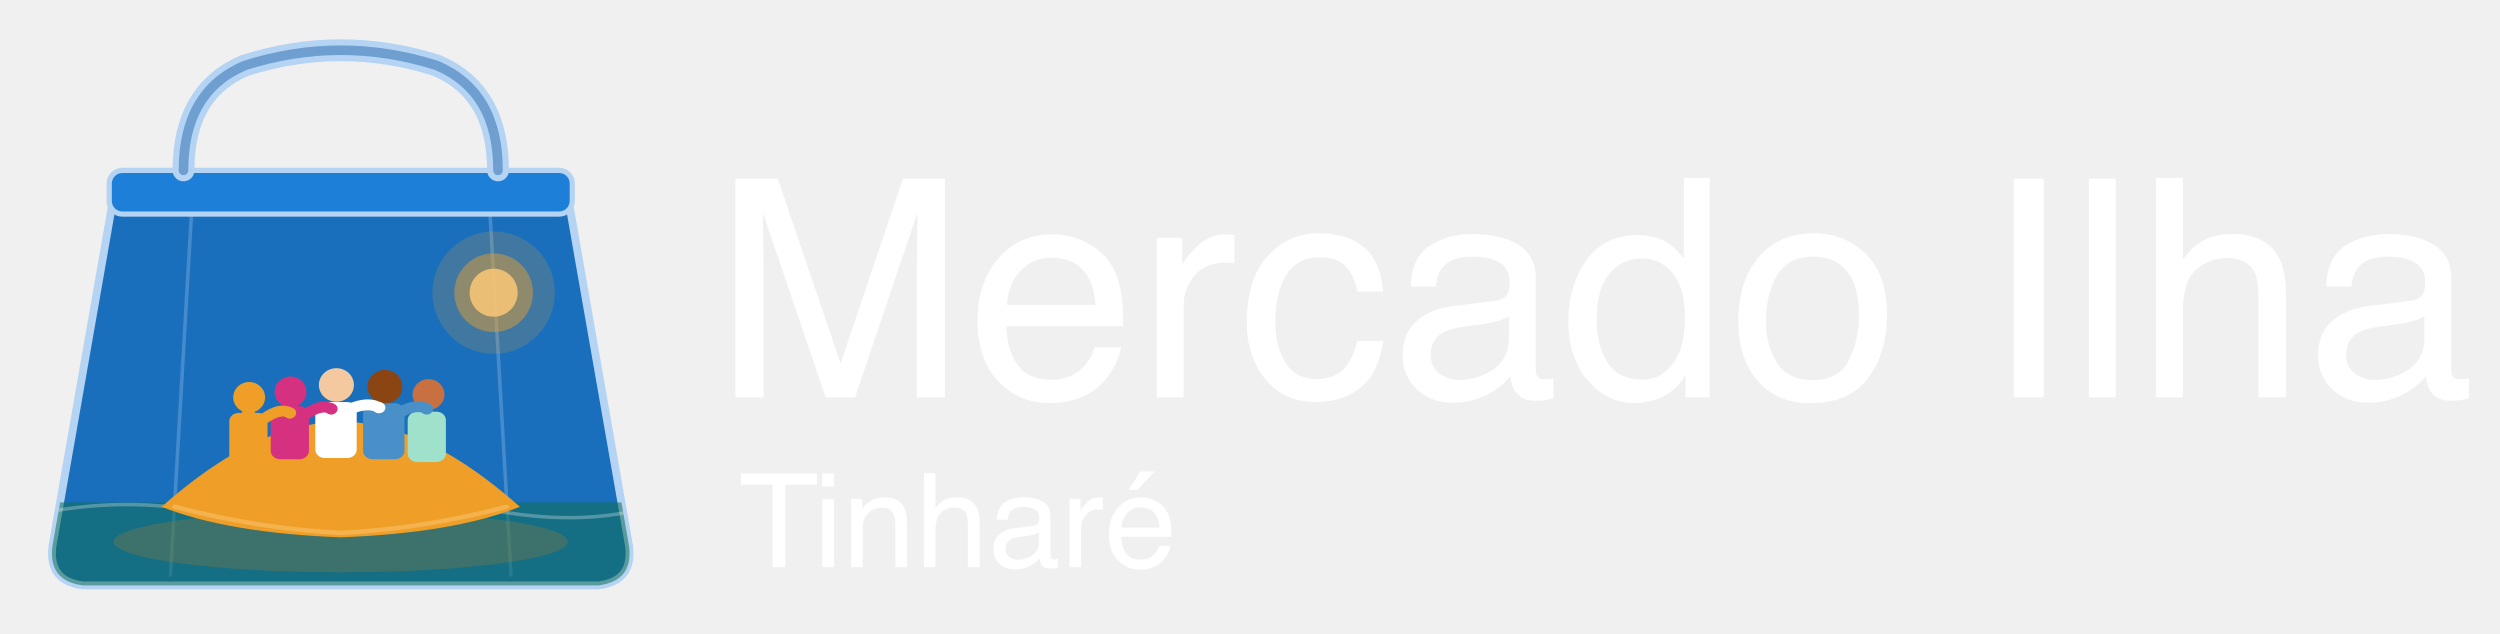
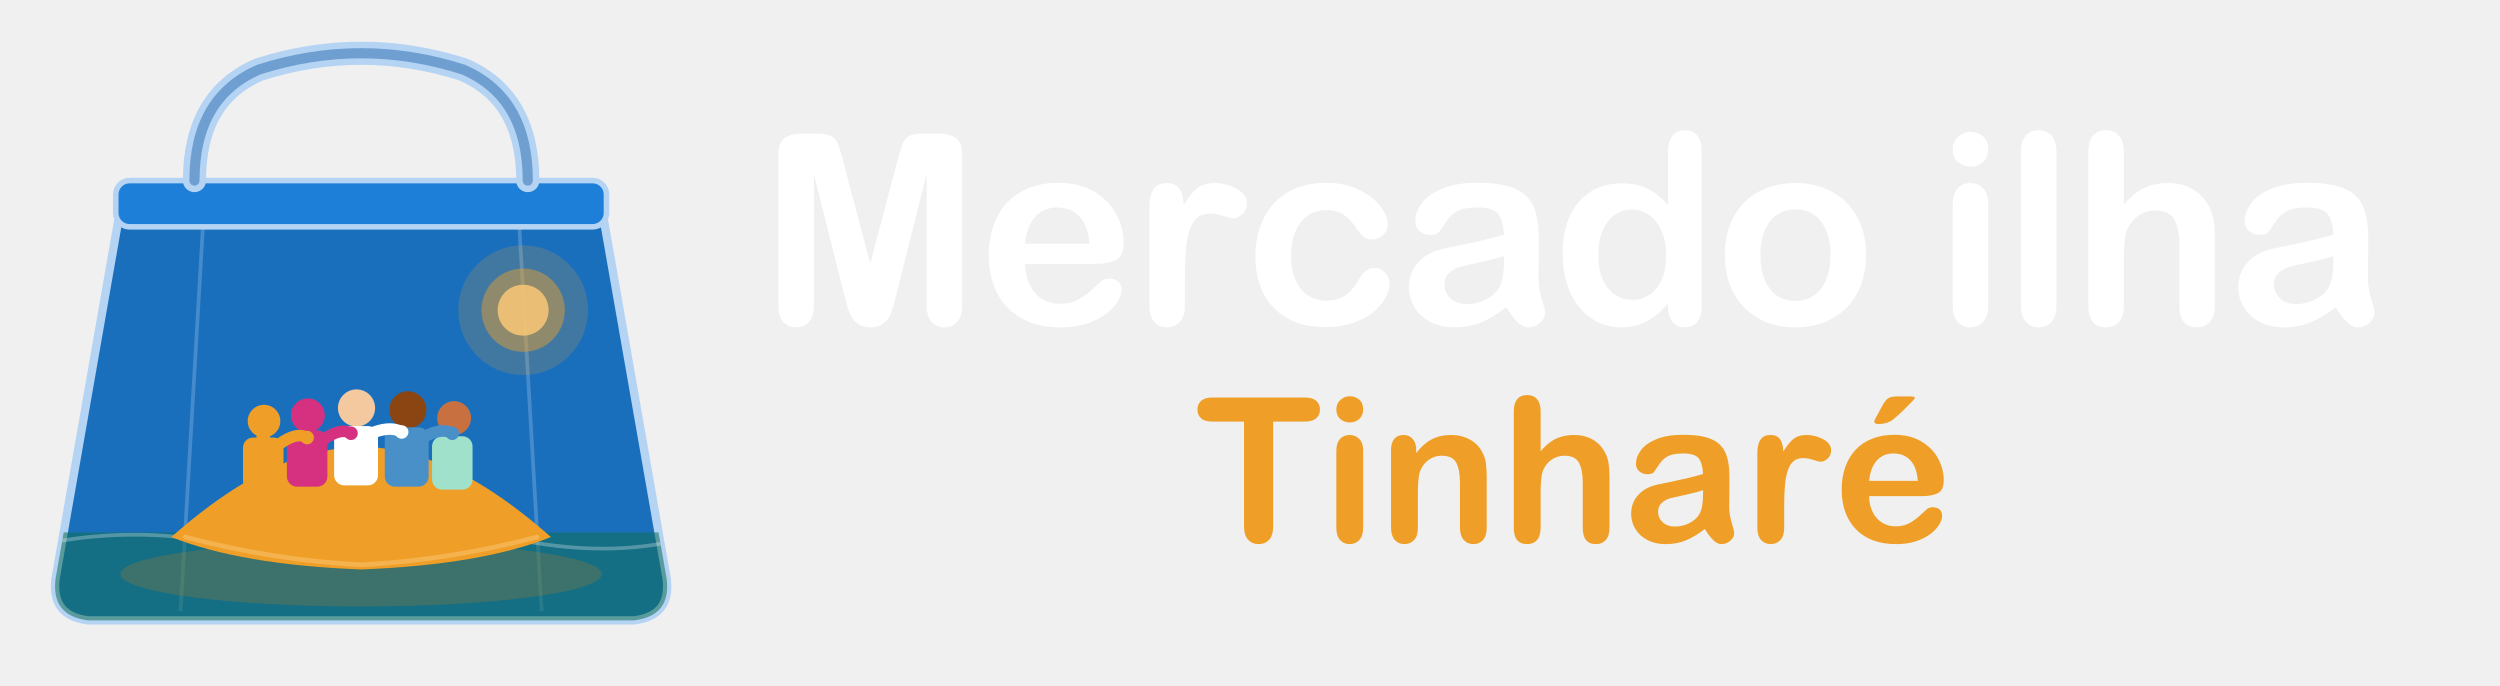
- <svg xmlns="http://www.w3.org/2000/svg" xmlns:ns1="http://vectornator.io" height="100%" stroke-miterlimit="10" style="fill-rule:nonzero;clip-rule:evenodd;stroke-linecap:round;stroke-linejoin:round;" version="1.1" viewBox="0 0 572.269 144.965" width="100%" xml:space="preserve">
-   <defs />
-   <g id="Sin-tÃ­tulo" ns1:layerName="Sin tÃ­tulo">
-     <g opacity="1" ns1:layerName="g">
-       <path d="M26 45L12 125C11.333 130.333 13.667 133.333 19 134L137 134C142.333 133.333 144.667 130.333 144 125L130 45L26 45Z" fill="#1a6fbd" fill-rule="nonzero" opacity="1" stroke="#b5d4f4" stroke-linecap="butt" stroke-linejoin="miter" stroke-width="1.8" ns1:layerName="path" />
-       <path d="M44 46L39 132" fill="#000000" fill-rule="nonzero" opacity="0.28" stroke="#b5d4f4" stroke-linecap="butt" stroke-linejoin="miter" stroke-width="0.8" ns1:layerName="path" />
-       <path d="M112 46L117 132" fill="#000000" fill-rule="nonzero" opacity="0.28" stroke="#b5d4f4" stroke-linecap="butt" stroke-linejoin="miter" stroke-width="0.8" ns1:layerName="path" />
-       <path d="M28 39L128 39C129.657 39 131 40.343 131 42L131 46C131 47.657 129.657 49 128 49L28 49C26.343 49 25 47.657 25 46L25 42C25 40.343 26.343 39 28 39Z" fill="#1e7fd8" fill-rule="nonzero" opacity="1" stroke="#b5d4f4" stroke-linecap="butt" stroke-linejoin="miter" stroke-width="1.2" ns1:layerName="rect" />
-       <path d="M42 39C42 27 46.667 19 56 15C70.667 10.333 85.333 10.333 100 15C109.333 19 114 27 114 39" fill="none" opacity="1" stroke="#b5d4f4" stroke-linecap="round" stroke-linejoin="miter" stroke-width="5" ns1:layerName="path" />
-       <path d="M42 39C42 27 46.667 19 56 15C70.667 10.333 85.333 10.333 100 15C109.333 19 114 27 114 39" fill="none" opacity="0.45" stroke="#185fa5" stroke-linecap="round" stroke-linejoin="miter" stroke-width="2.2" ns1:layerName="path" />
-       <path d="M99 67C99 59.268 105.268 53 113 53C120.732 53 127 59.268 127 67C127 74.732 120.732 81 113 81C105.268 81 99 74.732 99 67Z" fill="#ef9f27" fill-rule="nonzero" opacity="0.18" stroke="none" ns1:layerName="circle" />
-       <path d="M104 67C104 62.029 108.029 58 113 58C117.971 58 122 62.029 122 67C122 71.971 117.971 76 113 76C108.029 76 104 71.971 104 67Z" fill="#ef9f27" fill-rule="nonzero" opacity="0.45" stroke="none" ns1:layerName="circle" />
-       <path d="M107.5 67C107.5 63.962 109.962 61.5 113 61.5C116.038 61.5 118.5 63.962 118.5 67C118.5 70.038 116.038 72.5 113 72.5C109.962 72.5 107.5 70.038 107.5 67Z" fill="#fac775" fill-rule="nonzero" opacity="0.85" stroke="none" ns1:layerName="circle" />
-       <g opacity="1" ns1:layerName="path">
-         <clipPath id="ClipPath">
-           <path d="M26 45L12 125C11.333 130.333 13.667 133.333 19 134L137 134C142.333 133.333 144.667 130.333 144 125L130 45L26 45Z" />
-         </clipPath>
-         <g clip-path="url(#ClipPath)">
-           <path d="M11 115L146 115L146 115L146 135L146 135L11 135L11 135L11 115L11 115Z" fill="#0f6e56" fill-rule="nonzero" opacity="0.55" stroke="none" ns1:layerName="rect" />
-           <path d="M12 117C23.333 115 34.667 115 46 117C57.333 119 68.667 119 80 117C91.333 115 102.667 115 114 117C125.333 119 135.667 119 145 117" fill="none" opacity="0.28" stroke="#ffffff" stroke-linecap="round" stroke-linejoin="miter" stroke-width="0.8" ns1:layerName="path" />
-         </g>
-       </g>
-       <g opacity="1" ns1:layerName="path">
-         <clipPath id="ClipPath_2">
-           <path d="M26 45L12 125C11.333 130.333 13.667 133.333 19 134L137 134C142.333 133.333 144.667 130.333 144 125L130 45L26 45Z" />
-         </clipPath>
-         <g clip-path="url(#ClipPath_2)">
-           <path d="M26 124C26 120.134 49.281 117 78 117C106.719 117 130 120.134 130 124C130 127.866 106.719 131 78 131C49.281 131 26 127.866 26 124Z" fill="#c97f10" fill-rule="nonzero" opacity="0.22" stroke="none" ns1:layerName="ellipse" />
-           <path d="M37 116C48.333 106 58.667 100 68 98C74.667 96 81.333 96 88 98C97.333 100 107.667 106 119 116C109 120 95.333 122.333 78 123C60.667 122.333 47 120 37 116Z" fill="#ef9f27" fill-rule="nonzero" opacity="1" stroke="none" ns1:layerName="path" />
-           <path d="M40 116C52.667 119.333 65.333 121.333 78 122C90.667 121.333 103.333 119.333 116 116" fill="none" opacity="0.5" stroke="#fac775" stroke-linecap="round" stroke-linejoin="miter" stroke-width="1" ns1:layerName="path" />
-         </g>
-       </g>
-       <g opacity="1" ns1:layerName="path">
-         <clipPath id="ClipPath_3">
-           <path d="M26 45L12 125C11.333 130.333 13.667 133.333 19 134L137 134C142.333 133.333 144.667 130.333 144 125L130 45L26 45Z" />
-         </clipPath>
-         <g clip-path="url(#ClipPath_3)">
-           <path d="M53.388 90.962C53.388 89.017 55.02 87.439 57.034 87.439C59.047 87.439 60.68 89.017 60.68 90.962C60.68 92.908 59.047 94.485 57.034 94.485C55.02 94.485 53.388 92.908 53.388 90.962Z" fill="#ef9f27" fill-rule="nonzero" opacity="1" stroke="none" ns1:layerName="ellipse" />
-           <path d="M56.133 93.593L57.591 93.593C57.994 93.593 58.32 93.88 58.32 94.234L58.32 94.874C58.32 95.228 57.994 95.515 57.591 95.515L56.133 95.515C55.73 95.515 55.404 95.228 55.404 94.874L55.404 94.234C55.404 93.88 55.73 93.593 56.133 93.593Z" fill="#ef9f27" fill-rule="nonzero" opacity="1" stroke="none" ns1:layerName="rect" />
-           <path d="M54.674 94.515L59.049 94.515C60.257 94.515 61.237 95.375 61.237 96.436L61.237 104.123C61.237 105.184 60.257 106.044 59.049 106.044L54.674 106.044C53.466 106.044 52.487 105.184 52.487 104.123L52.487 96.436C52.487 95.375 53.466 94.515 54.674 94.515Z" fill="#ef9f27" fill-rule="nonzero" opacity="1" stroke="none" ns1:layerName="rect" />
-           <path d="M62.858 89.71C62.858 87.764 64.491 86.187 66.504 86.187C68.517 86.187 70.15 87.764 70.15 89.71C70.15 91.656 68.517 93.233 66.504 93.233C64.491 93.233 62.858 91.656 62.858 89.71Z" fill="#d63080" fill-rule="nonzero" opacity="1" stroke="none" ns1:layerName="ellipse" />
-           <path d="M65.611 91.031L67.07 91.031C67.472 91.031 67.799 91.318 67.799 91.671L67.799 92.312C67.799 92.666 67.472 92.953 67.07 92.953L65.611 92.953C65.209 92.953 64.882 92.666 64.882 92.312L64.882 91.671C64.882 91.318 65.209 91.031 65.611 91.031Z" fill="#d63080" fill-rule="nonzero" opacity="1" stroke="none" ns1:layerName="rect" />
-           <path d="M64.153 92.953L68.528 92.953C69.736 92.953 70.715 93.813 70.715 94.874L70.715 103.201C70.715 104.262 69.736 105.123 68.528 105.123L64.153 105.123C62.945 105.123 61.966 104.262 61.966 103.201L61.966 94.874C61.966 93.813 62.945 92.953 64.153 92.953Z" fill="#d63080" fill-rule="nonzero" opacity="1" stroke="none" ns1:layerName="rect" />
-           <path d="M72.995 88.123C72.995 86.001 74.791 84.28 77.005 84.28C79.22 84.28 81.016 86.001 81.016 88.123C81.016 90.246 79.22 91.966 77.005 91.966C74.791 91.966 72.995 90.246 72.995 88.123Z" fill="#f5c9a0" fill-rule="nonzero" opacity="1" stroke="none" ns1:layerName="ellipse" />
-           <path d="M75.819 89.109L77.278 89.109C77.68 89.109 78.007 89.396 78.007 89.75L78.007 90.39C78.007 90.744 77.68 91.031 77.278 91.031L75.819 91.031C75.417 91.031 75.09 90.744 75.09 90.39L75.09 89.75C75.09 89.396 75.417 89.109 75.819 89.109Z" fill="#f5c9a0" fill-rule="nonzero" opacity="1" stroke="none" ns1:layerName="rect" />
-           <path d="M74.361 92.031L79.465 92.031C80.673 92.031 81.652 92.891 81.652 93.953L81.652 102.92C81.652 103.981 80.673 104.842 79.465 104.842L74.361 104.842C73.153 104.842 72.174 103.981 72.174 102.92L72.174 93.953C72.174 92.891 73.153 92.031 74.361 92.031Z" fill="#ffffff" fill-rule="nonzero" opacity="1" stroke="none" ns1:layerName="rect" />
-           <path d="M84.091 88.519C84.091 86.396 85.886 84.675 88.101 84.675C90.316 84.675 92.111 86.396 92.111 88.519C92.111 90.641 90.316 92.362 88.101 92.362C85.886 92.362 84.091 90.641 84.091 88.519Z" fill="#8b4513" fill-rule="nonzero" opacity="1" stroke="none" ns1:layerName="ellipse" />
-           <path d="M86.756 90.39L88.215 90.39C88.617 90.39 88.944 90.677 88.944 91.031L88.944 91.671C88.944 92.025 88.617 92.312 88.215 92.312L86.756 92.312C86.354 92.312 86.027 92.025 86.027 91.671L86.027 91.031C86.027 90.677 86.354 90.39 86.756 90.39Z" fill="#8b4513" fill-rule="nonzero" opacity="1" stroke="none" ns1:layerName="rect" />
-           <path d="M85.298 92.312L90.402 92.312C91.61 92.312 92.59 93.172 92.59 94.234L92.59 103.201C92.59 104.262 91.61 105.123 90.402 105.123L85.298 105.123C84.09 105.123 83.111 104.262 83.111 103.201L83.111 94.234C83.111 93.172 84.09 92.312 85.298 92.312Z" fill="#4a90c8" fill-rule="nonzero" opacity="1" stroke="none" ns1:layerName="rect" />
-           <path d="M94.443 90.302C94.443 88.356 96.075 86.779 98.088 86.779C100.102 86.779 101.734 88.356 101.734 90.302C101.734 92.248 100.102 93.825 98.088 93.825C96.075 93.825 94.443 92.248 94.443 90.302Z" fill="#c97040" fill-rule="nonzero" opacity="1" stroke="none" ns1:layerName="ellipse" />
-           <path d="M96.964 92.312L98.423 92.312C98.825 92.312 99.152 92.599 99.152 92.953L99.152 93.593C99.152 93.947 98.825 94.234 98.423 94.234L96.964 94.234C96.562 94.234 96.235 93.947 96.235 93.593L96.235 92.953C96.235 92.599 96.562 92.312 96.964 92.312Z" fill="#c97040" fill-rule="nonzero" opacity="1" stroke="none" ns1:layerName="rect" />
-           <path d="M95.506 94.234L99.881 94.234C101.089 94.234 102.068 95.094 102.068 96.155L102.068 103.842C102.068 104.903 101.089 105.763 99.881 105.763L95.506 105.763C94.298 105.763 93.319 104.903 93.319 103.842L93.319 96.155C93.319 95.094 94.298 94.234 95.506 94.234Z" fill="#9fe1cb" fill-rule="nonzero" opacity="1" stroke="none" ns1:layerName="rect" />
-           <path d="M60.508 95.796C62.938 94.088 64.882 93.661 66.341 94.515" fill="none" opacity="1" stroke="#ef9f27" stroke-linecap="round" stroke-linejoin="miter" stroke-width="2.5" ns1:layerName="path" />
-           <path d="M64.882 94.515C64.882 93.807 65.535 93.234 66.341 93.234C67.146 93.234 67.799 93.807 67.799 94.515C67.799 95.222 67.146 95.796 66.341 95.796C65.535 95.796 64.882 95.222 64.882 94.515Z" fill="#ef9f27" fill-rule="nonzero" opacity="1" stroke="none" ns1:layerName="circle" />
-           <path d="M69.986 94.874C72.417 93.166 74.361 92.739 75.819 93.593" fill="none" opacity="1" stroke="#d63080" stroke-linecap="round" stroke-linejoin="miter" stroke-width="2.5" ns1:layerName="path" />
-           <path d="M74.361 93.593C74.361 92.885 75.014 92.312 75.819 92.312C76.625 92.312 77.278 92.885 77.278 93.593C77.278 94.301 76.625 94.874 75.819 94.874C75.014 94.874 74.361 94.301 74.361 93.593Z" fill="#d63080" fill-rule="nonzero" opacity="1" stroke="none" ns1:layerName="circle" />
-           <path d="M80.923 93.312C83.354 92.458 85.298 92.458 86.756 93.312" fill="none" opacity="1" stroke="#ffffff" stroke-linecap="round" stroke-linejoin="miter" stroke-width="2.5" ns1:layerName="path" />
-           <path d="M85.298 93.312C85.298 92.605 85.951 92.031 86.756 92.031C87.562 92.031 88.215 92.605 88.215 93.312C88.215 94.019 87.562 94.593 86.756 94.593C85.951 94.593 85.298 94.019 85.298 93.312Z" fill="#ffffff" fill-rule="nonzero" opacity="1" stroke="none" ns1:layerName="circle" />
-           <path d="M91.86 94.234C94.291 92.953 96.235 92.739 97.694 93.593" fill="none" opacity="1" stroke="#4a90c8" stroke-linecap="round" stroke-linejoin="miter" stroke-width="2.5" ns1:layerName="path" />
-           <path d="M96.235 93.593C96.235 92.885 96.888 92.312 97.694 92.312C98.499 92.312 99.152 92.885 99.152 93.593C99.152 94.301 98.499 94.874 97.694 94.874C96.888 94.874 96.235 94.301 96.235 93.593Z" fill="#4a90c8" fill-rule="nonzero" opacity="1" stroke="none" ns1:layerName="circle" />
-         </g>
+ <svg xmlns="http://www.w3.org/2000/svg" width="540" height="148" viewBox="0 0 540 148">
+   <g>
+     <path d="M26 45L12 125C11.333 130.333 13.667 133.333 19 134L137 134C142.333 133.333 144.667 130.333 144 125L130 45L26 45Z" fill="#1a6fbd" fill-rule="nonzero" stroke="#b5d4f4" stroke-width="1.8" />
+     <path d="M44 46L39 132" fill="none" opacity="0.28" stroke="#b5d4f4" stroke-width="0.8" />
+     <path d="M112 46L117 132" fill="none" opacity="0.28" stroke="#b5d4f4" stroke-width="0.8" />
+     <path d="M28 39L128 39C129.657 39 131 40.343 131 42L131 46C131 47.657 129.657 49 128 49L28 49C26.343 49 25 47.657 25 46L25 42C25 40.343 26.343 39 28 39Z" fill="#1e7fd8" stroke="#b5d4f4" stroke-width="1.2" />
+     <path d="M42 39C42 27 46.667 19 56 15C70.667 10.333 85.333 10.333 100 15C109.333 19 114 27 114 39" fill="none" stroke="#b5d4f4" stroke-linecap="round" stroke-width="5" />
+     <path d="M42 39C42 27 46.667 19 56 15C70.667 10.333 85.333 10.333 100 15C109.333 19 114 27 114 39" fill="none" opacity="0.45" stroke="#185fa5" stroke-linecap="round" stroke-width="2.2" />
+     <path d="M99 67C99 59.268 105.268 53 113 53C120.732 53 127 59.268 127 67C127 74.732 120.732 81 113 81C105.268 81 99 74.732 99 67Z" fill="#ef9f27" opacity="0.18" />
+     <path d="M104 67C104 62.029 108.029 58 113 58C117.971 58 122 62.029 122 67C122 71.971 117.971 76 113 76C108.029 76 104 71.971 104 67Z" fill="#ef9f27" opacity="0.45" />
+     <path d="M107.5 67C107.5 63.962 109.962 61.5 113 61.5C116.038 61.5 118.5 63.962 118.5 67C118.5 70.038 116.038 72.5 113 72.5C109.962 72.5 107.5 70.038 107.5 67Z" fill="#fac775" opacity="0.85" />
+     <g>
+       <clipPath id="pClip1">
+         <path d="M26 45L12 125C11.333 130.333 13.667 133.333 19 134L137 134C142.333 133.333 144.667 130.333 144 125L130 45L26 45Z" />
+       </clipPath>
+       <g clip-path="url(#pClip1)">
+         <path d="M11 115L146 115L146 135L11 135Z" fill="#0f6e56" opacity="0.55" />
+         <path d="M12 117C23.333 115 34.667 115 46 117C57.333 119 68.667 119 80 117C91.333 115 102.667 115 114 117C125.333 119 135.667 119 145 117" fill="none" opacity="0.28" stroke="#ffffff" stroke-linecap="round" stroke-width="0.8" />
      </g>
    </g>
-     <g opacity="1" ns1:layerName="g">
-       <g opacity="1" ns1:layerName="text">
-         <path d="M168.323 40.893L178.035 40.893L192.418 83.221L206.697 40.893L216.309 40.893L216.309 90.957L209.868 90.957L209.868 61.409C209.868 60.387 209.889 58.694 209.936 56.331C209.981 53.968 210.004 51.435 210.004 48.731L195.724 90.957L189.01 90.957L174.628 48.731L174.628 50.265C174.628 51.492 174.657 53.361 174.713 55.871C174.77 58.382 174.798 60.228 174.798 61.409L174.798 90.957L168.323 90.957L168.323 40.893Z" fill="#ffffff" fill-rule="nonzero" opacity="1" stroke="none" ns1:layerName="path" />
-         <path d="M241.017 53.639C243.606 53.639 246.117 54.247 248.549 55.462C250.98 56.678 252.831 58.251 254.104 60.182C255.331 62.023 256.148 64.17 256.557 66.624C256.921 68.305 257.104 70.986 257.104 74.667L230.35 74.667C230.463 78.37 231.339 81.341 232.974 83.579C234.609 85.817 237.143 86.936 240.574 86.936C243.778 86.936 246.333 85.879 248.243 83.766C249.333 82.54 250.106 81.119 250.56 79.506L256.592 79.506C256.432 80.847 255.904 82.341 255.007 83.988C254.109 85.635 253.104 86.981 251.99 88.026C250.127 89.844 247.822 91.071 245.072 91.707C243.596 92.071 241.926 92.252 240.063 92.252C235.518 92.252 231.668 90.6 228.509 87.294C225.351 83.988 223.772 79.359 223.772 73.406C223.772 67.544 225.363 62.784 228.543 59.126C231.724 55.468 235.882 53.639 241.017 53.639ZM250.799 69.793C250.548 67.135 249.97 65.01 249.061 63.42C247.379 60.466 244.572 58.99 240.642 58.99C237.825 58.99 235.462 60.006 233.554 62.04C231.644 64.073 230.634 66.658 230.519 69.793L250.799 69.793Z" fill="#ffffff" fill-rule="nonzero" opacity="1" stroke="none" ns1:layerName="path" />
-         <path d="M264.805 54.457L270.633 54.457L270.633 60.762C271.11 59.535 272.28 58.041 274.143 56.28C276.007 54.519 278.154 53.639 280.584 53.639C280.699 53.639 280.891 53.65 281.164 53.673C281.437 53.696 281.902 53.741 282.562 53.809L282.562 60.285C282.198 60.217 281.862 60.171 281.556 60.148C281.249 60.126 280.915 60.114 280.551 60.114C277.461 60.114 275.087 61.108 273.428 63.096C271.77 65.085 270.94 67.374 270.94 69.964L270.94 90.957L264.805 90.957L264.805 54.457Z" fill="#ffffff" fill-rule="nonzero" opacity="1" stroke="none" ns1:layerName="path" />
-         <path d="M301.954 53.4C306.065 53.4 309.412 54.4 311.99 56.4C314.569 58.399 316.119 61.841 316.643 66.726L310.678 66.726C310.314 64.477 309.485 62.608 308.191 61.12C306.894 59.632 304.815 58.887 301.954 58.887C298.045 58.887 295.251 60.796 293.57 64.613C292.479 67.09 291.934 70.145 291.934 73.781C291.934 77.439 292.705 80.517 294.251 83.017C295.797 85.516 298.228 86.765 301.545 86.765C304.089 86.765 306.105 85.987 307.594 84.431C309.081 82.874 310.11 80.745 310.678 78.041L316.643 78.041C315.961 82.88 314.256 86.419 311.531 88.657C308.804 90.895 305.316 92.014 301.068 92.014C296.297 92.014 292.489 90.27 289.649 86.782C286.811 83.295 285.39 78.938 285.39 73.712C285.39 67.305 286.947 62.318 290.06 58.751C293.172 55.184 297.136 53.4 301.954 53.4Z" fill="#ffffff" fill-rule="nonzero" opacity="1" stroke="none" ns1:layerName="path" />
-         <path d="M327.48 81.244C327.48 83.017 328.128 84.414 329.422 85.436C330.717 86.459 332.251 86.97 334.024 86.97C336.181 86.97 338.272 86.47 340.294 85.47C343.702 83.812 345.406 81.097 345.406 77.325L345.406 72.383C344.656 72.861 343.691 73.258 342.509 73.576C341.328 73.894 340.169 74.121 339.033 74.258L335.318 74.735C333.092 75.03 331.421 75.496 330.308 76.132C328.423 77.2 327.48 78.904 327.48 81.244ZM342.34 68.839C343.747 68.657 344.691 68.067 345.168 67.067C345.441 66.522 345.577 65.738 345.577 64.715C345.577 62.625 344.832 61.108 343.345 60.165C341.856 59.222 339.726 58.751 336.954 58.751C333.751 58.751 331.478 59.614 330.138 61.341C329.389 62.295 328.9 63.715 328.673 65.601L322.948 65.601C323.061 61.103 324.52 57.973 327.327 56.212C330.132 54.451 333.387 53.571 337.09 53.571C341.384 53.571 344.872 54.389 347.553 56.025C350.212 57.66 351.541 60.205 351.541 63.659L351.541 84.687C351.541 85.323 351.671 85.834 351.934 86.22C352.194 86.606 352.745 86.799 353.585 86.799C353.858 86.799 354.165 86.782 354.506 86.748C354.847 86.714 355.211 86.663 355.596 86.595L355.596 91.128C354.642 91.4 353.914 91.571 353.416 91.639C352.916 91.707 352.234 91.741 351.37 91.741C349.258 91.741 347.724 90.991 346.77 89.492C346.27 88.697 345.918 87.572 345.713 86.118C344.464 87.754 342.669 89.174 340.329 90.378C337.987 91.582 335.41 92.184 332.591 92.184C329.206 92.184 326.441 91.156 324.294 89.1C322.147 87.044 321.073 84.471 321.073 81.381C321.073 77.995 322.128 75.371 324.242 73.508C326.354 71.645 329.126 70.498 332.558 70.066L342.34 68.839Z" fill="#ffffff" fill-rule="nonzero" opacity="1" stroke="none" ns1:layerName="path" />
-         <path d="M365.479 73.133C365.479 77.041 366.308 80.313 367.967 82.948C369.626 85.584 372.284 86.902 375.942 86.902C378.782 86.902 381.117 85.68 382.947 83.238C384.775 80.796 385.691 77.291 385.691 72.724C385.691 68.112 384.747 64.698 382.86 62.483C380.976 60.268 378.646 59.16 375.874 59.16C372.785 59.16 370.28 60.341 368.359 62.704C366.44 65.067 365.479 68.544 365.479 73.133ZM374.716 53.809C377.511 53.809 379.851 54.4 381.737 55.582C382.827 56.263 384.065 57.456 385.451 59.16L385.451 40.722L391.347 40.722L391.347 90.957L385.827 90.957L385.827 85.879C384.394 88.129 382.703 89.753 380.748 90.753C378.794 91.753 376.555 92.252 374.034 92.252C369.968 92.252 366.445 90.543 363.468 87.123C360.492 83.704 359.005 79.154 359.005 73.474C359.005 68.157 360.362 63.551 363.078 59.654C365.792 55.758 369.672 53.809 374.716 53.809Z" fill="#ffffff" fill-rule="nonzero" opacity="1" stroke="none" ns1:layerName="path" />
-         <path d="M414.897 87.004C418.964 87.004 421.752 85.465 423.263 82.386C424.775 79.307 425.53 75.882 425.53 72.111C425.53 68.703 424.985 65.931 423.895 63.795C422.168 60.432 419.192 58.751 414.966 58.751C411.216 58.751 408.489 60.182 406.786 63.045C405.081 65.908 404.23 69.362 404.23 73.406C404.23 77.291 405.081 80.529 406.786 83.119C408.489 85.709 411.193 87.004 414.897 87.004ZM415.135 53.4C419.838 53.4 423.815 54.968 427.064 58.104C430.313 61.239 431.938 65.851 431.938 71.94C431.938 77.825 430.505 82.687 427.644 86.527C424.78 90.367 420.338 92.287 414.317 92.287C409.297 92.287 405.309 90.588 402.355 87.192C399.401 83.795 397.925 79.234 397.925 73.508C397.925 67.374 399.48 62.489 402.593 58.853C405.706 55.218 409.887 53.4 415.135 53.4Z" fill="#ffffff" fill-rule="nonzero" opacity="1" stroke="none" ns1:layerName="path" />
-         <path d="M460.974 40.893L467.824 40.893L467.824 90.957L460.974 90.957L460.974 40.893Z" fill="#ffffff" fill-rule="nonzero" opacity="1" stroke="none" ns1:layerName="path" />
-         <path d="M478.185 40.893L484.319 40.893L484.319 90.957L478.185 90.957L478.185 40.893Z" fill="#ffffff" fill-rule="nonzero" opacity="1" stroke="none" ns1:layerName="path" />
-         <path d="M493.521 40.722L499.656 40.722L499.656 59.399C501.11 57.558 502.417 56.263 503.575 55.513C505.551 54.218 508.017 53.571 510.97 53.571C516.265 53.571 519.854 55.422 521.741 59.126C522.763 61.148 523.274 63.954 523.274 67.544L523.274 90.957L516.969 90.957L516.969 67.953C516.969 65.272 516.629 63.306 515.946 62.057C514.832 60.057 512.743 59.058 509.676 59.058C507.131 59.058 504.825 59.933 502.757 61.682C500.69 63.431 499.656 66.737 499.656 71.6L499.656 90.957L493.521 90.957L493.521 40.722Z" fill="#ffffff" fill-rule="nonzero" opacity="1" stroke="none" ns1:layerName="path" />
-         <path d="M537.043 81.244C537.043 83.017 537.689 84.414 538.985 85.436C540.28 86.459 541.814 86.97 543.585 86.97C545.744 86.97 547.835 86.47 549.857 85.47C553.264 83.812 554.969 81.097 554.969 77.325L554.969 72.383C554.22 72.861 553.254 73.258 552.072 73.576C550.891 73.894 549.731 74.121 548.596 74.258L544.882 74.735C542.655 75.03 540.985 75.496 539.871 76.132C537.985 77.2 537.043 78.904 537.043 81.244ZM551.901 68.839C553.311 68.657 554.253 68.067 554.73 67.067C555.002 66.522 555.139 65.738 555.139 64.715C555.139 62.625 554.396 61.108 552.907 60.165C551.419 59.222 549.289 58.751 546.517 58.751C543.313 58.751 541.041 59.614 539.7 61.341C538.951 62.295 538.462 63.715 538.234 65.601L532.509 65.601C532.624 61.103 534.083 57.973 536.888 56.212C539.695 54.451 542.949 53.571 546.653 53.571C550.947 53.571 554.436 54.389 557.116 56.025C559.773 57.66 561.103 60.205 561.103 63.659L561.103 84.687C561.103 85.323 561.234 85.834 561.495 86.22C561.756 86.606 562.308 86.799 563.149 86.799C563.421 86.799 563.727 86.782 564.068 86.748C564.408 86.714 564.772 86.663 565.159 86.595L565.159 91.128C564.204 91.4 563.478 91.571 562.977 91.639C562.477 91.707 561.796 91.741 560.933 91.741C558.82 91.741 557.286 90.991 556.332 89.492C555.832 88.697 555.479 87.572 555.275 86.118C554.025 87.754 552.23 89.174 549.89 90.378C547.551 91.582 544.971 92.184 542.155 92.184C538.769 92.184 536.002 91.156 533.855 89.1C531.708 87.044 530.635 84.471 530.635 81.381C530.635 77.995 531.692 75.371 533.804 73.508C535.918 71.645 538.69 70.498 542.12 70.066L551.901 68.839Z" fill="#ffffff" fill-rule="nonzero" opacity="1" stroke="none" ns1:layerName="path" />
+     <g>
+       <clipPath id="pClip2">
+         <path d="M26 45L12 125C11.333 130.333 13.667 133.333 19 134L137 134C142.333 133.333 144.667 130.333 144 125L130 45L26 45Z" />
+       </clipPath>
+       <g clip-path="url(#pClip2)">
+         <path d="M26 124C26 120.134 49.281 117 78 117C106.719 117 130 120.134 130 124C130 127.866 106.719 131 78 131C49.281 131 26 127.866 26 124Z" fill="#c97f10" opacity="0.22" />
+         <path d="M37 116C48.333 106 58.667 100 68 98C74.667 96 81.333 96 88 98C97.333 100 107.667 106 119 116C109 120 95.333 122.333 78 123C60.667 122.333 47 120 37 116Z" fill="#ef9f27" />
+         <path d="M40 116C52.667 119.333 65.333 121.333 78 122C90.667 121.333 103.333 119.333 116 116" fill="none" opacity="0.5" stroke="#fac775" stroke-linecap="round" stroke-width="1" />
      </g>
-       <g opacity="1" ns1:layerName="text">
-         <path d="M187.005 108.385L187.005 110.941L179.775 110.941L179.775 129.842L176.825 129.842L176.825 110.941L169.594 110.941L169.594 108.385L187.005 108.385Z" fill="#ffffff" fill-rule="nonzero" opacity="1" stroke="none" ns1:layerName="path" />
-         <path d="M188.217 114.272L190.891 114.272L190.891 129.842L188.217 129.842L188.217 114.272ZM188.217 108.385L190.891 108.385L190.891 111.365L188.217 111.365L188.217 108.385Z" fill="#ffffff" fill-rule="nonzero" opacity="1" stroke="none" ns1:layerName="path" />
-         <path d="M194.862 114.198L197.36 114.198L197.36 116.419C198.101 115.503 198.884 114.846 199.712 114.447C200.539 114.048 201.46 113.848 202.474 113.848C204.692 113.848 206.193 114.622 206.972 116.17C207.399 117.017 207.614 118.23 207.614 119.807L207.614 129.842L204.942 129.842L204.942 119.983C204.942 119.028 204.8 118.259 204.518 117.675C204.051 116.701 203.203 116.214 201.977 116.214C201.354 116.214 200.842 116.277 200.443 116.404C199.722 116.618 199.089 117.047 198.543 117.689C198.106 118.205 197.821 118.738 197.689 119.289C197.558 119.839 197.491 120.625 197.491 121.647L197.491 129.842L194.862 129.842L194.862 114.198Z" fill="#ffffff" fill-rule="nonzero" opacity="1" stroke="none" ns1:layerName="path" />
-         <path d="M211.499 108.312L214.128 108.312L214.128 116.316C214.751 115.528 215.311 114.973 215.808 114.651C216.656 114.096 217.711 113.819 218.977 113.819C221.246 113.819 222.785 114.612 223.594 116.2C224.031 117.066 224.25 118.269 224.25 119.807L224.25 129.842L221.548 129.842L221.548 119.983C221.548 118.834 221.402 117.991 221.11 117.456C220.633 116.599 219.737 116.17 218.422 116.17C217.332 116.17 216.343 116.545 215.458 117.295C214.572 118.045 214.128 119.462 214.128 121.546L214.128 129.842L211.499 129.842L211.499 108.312Z" fill="#ffffff" fill-rule="nonzero" opacity="1" stroke="none" ns1:layerName="path" />
-         <path d="M230.152 125.679C230.152 126.438 230.429 127.036 230.984 127.475C231.539 127.914 232.196 128.133 232.955 128.133C233.881 128.133 234.777 127.919 235.642 127.49C237.103 126.779 237.834 125.616 237.834 123.999L237.834 121.881C237.512 122.086 237.098 122.257 236.593 122.393C236.086 122.529 235.589 122.626 235.102 122.684L233.51 122.888C232.556 123.016 231.84 123.216 231.363 123.488C230.556 123.945 230.152 124.677 230.152 125.679ZM236.52 120.362C237.123 120.284 237.527 120.031 237.731 119.603C237.849 119.369 237.907 119.033 237.907 118.595C237.907 117.699 237.588 117.049 236.95 116.645C236.312 116.241 235.4 116.039 234.212 116.039C232.839 116.039 231.865 116.409 231.29 117.149C230.969 117.558 230.76 118.166 230.662 118.975L228.209 118.975C228.257 117.047 228.884 115.705 230.085 114.951C231.288 114.196 232.683 113.819 234.27 113.819C236.111 113.819 237.605 114.169 238.755 114.87C239.893 115.572 240.463 116.662 240.463 118.142L240.463 127.154C240.463 127.427 240.52 127.646 240.631 127.811C240.743 127.977 240.979 128.06 241.339 128.06C241.457 128.06 241.588 128.052 241.735 128.038C241.879 128.024 242.036 128.002 242.202 127.972L242.202 129.915C241.793 130.031 241.48 130.104 241.266 130.134C241.052 130.162 240.761 130.177 240.39 130.177C239.485 130.177 238.828 129.857 238.418 129.213C238.205 128.873 238.054 128.391 237.966 127.768C237.431 128.469 236.661 129.077 235.657 129.594C234.655 130.109 233.55 130.367 232.342 130.367C230.891 130.367 229.706 129.926 228.786 129.046C227.865 128.165 227.405 127.061 227.405 125.737C227.405 124.286 227.858 123.161 228.764 122.363C229.67 121.566 230.858 121.073 232.327 120.888L236.52 120.362Z" fill="#ffffff" fill-rule="nonzero" opacity="1" stroke="none" ns1:layerName="path" />
-         <path d="M244.846 114.198L247.343 114.198L247.343 116.901C247.548 116.375 248.048 115.735 248.847 114.98C249.645 114.225 250.566 113.848 251.608 113.848C251.656 113.848 251.739 113.853 251.855 113.863C251.973 113.872 252.173 113.892 252.455 113.921L252.455 116.696C252.299 116.667 252.156 116.647 252.023 116.638C251.892 116.628 251.749 116.623 251.593 116.623C250.268 116.623 249.251 117.049 248.54 117.901C247.829 118.753 247.475 119.734 247.475 120.844L247.475 129.842L244.846 129.842L244.846 114.198Z" fill="#ffffff" fill-rule="nonzero" opacity="1" stroke="none" ns1:layerName="path" />
-         <path d="M261.248 113.848C262.358 113.848 263.433 114.108 264.475 114.629C265.517 115.15 266.312 115.825 266.857 116.652C267.382 117.441 267.733 118.361 267.909 119.413C268.063 120.133 268.141 121.282 268.141 122.86L256.676 122.86C256.725 124.447 257.1 125.72 257.8 126.679C258.501 127.638 259.588 128.118 261.057 128.118C262.431 128.118 263.526 127.665 264.344 126.761C264.811 126.234 265.142 125.625 265.338 124.934L267.922 124.934C267.854 125.509 267.628 126.149 267.244 126.855C266.858 127.56 266.428 128.138 265.951 128.585C265.152 129.365 264.165 129.89 262.986 130.162C262.353 130.319 261.637 130.397 260.839 130.397C258.892 130.397 257.241 129.689 255.887 128.271C254.534 126.855 253.856 124.871 253.856 122.32C253.856 119.807 254.539 117.767 255.902 116.2C257.265 114.632 259.046 113.848 261.248 113.848ZM265.439 120.771C265.333 119.632 265.084 118.722 264.695 118.04C263.973 116.774 262.772 116.141 261.087 116.141C259.879 116.141 258.867 116.577 258.049 117.448C257.231 118.32 256.798 119.427 256.749 120.771L265.439 120.771ZM264.286 107.903L260.386 112.125L258.37 112.125L261.044 107.903L264.286 107.903Z" fill="#ffffff" fill-rule="nonzero" opacity="1" stroke="none" ns1:layerName="path" />
+     </g>
+     <g>
+       <clipPath id="pClip3">
+         <path d="M26 45L12 125C11.333 130.333 13.667 133.333 19 134L137 134C142.333 133.333 144.667 130.333 144 125L130 45L26 45Z" />
+       </clipPath>
+       <g clip-path="url(#pClip3)">
+         <circle cx="57.03" cy="90.96" r="3.52" fill="#ef9f27" />
+         <rect x="55.4" y="93.59" width="2.92" height="1.92" rx="0.7" fill="#ef9f27" />
+         <rect x="52.49" y="94.51" width="8.75" height="11.53" rx="2.19" fill="#ef9f27" />
+         <circle cx="66.5" cy="89.71" r="3.65" fill="#d63080" />
+         <rect x="64.88" y="91.03" width="2.92" height="1.92" rx="0.7" fill="#d63080" />
+         <rect x="61.97" y="92.95" width="8.75" height="12.17" rx="2.19" fill="#d63080" />
+         <circle cx="77.01" cy="88.12" r="4.01" fill="#f5c9a0" />
+         <rect x="75.09" y="89.11" width="2.92" height="1.92" rx="0.7" fill="#f5c9a0" />
+         <rect x="72.17" y="92.03" width="9.48" height="12.81" rx="2.19" fill="#ffffff" />
+         <circle cx="88.1" cy="88.52" r="4.01" fill="#8b4513" />
+         <rect x="86.03" y="90.39" width="2.92" height="1.92" rx="0.7" fill="#8b4513" />
+         <rect x="83.11" y="92.31" width="9.48" height="12.81" rx="2.19" fill="#4a90c8" />
+         <circle cx="98.09" cy="90.3" r="3.65" fill="#c97040" />
+         <rect x="96.24" y="92.31" width="2.92" height="1.92" rx="0.7" fill="#c97040" />
+         <rect x="93.32" y="94.23" width="8.75" height="11.53" rx="2.19" fill="#9fe1cb" />
+         <path d="M60.508 95.796C62.938 94.088 64.882 93.661 66.341 94.515" fill="none" stroke="#ef9f27" stroke-linecap="round" stroke-width="2.5" />
+         <circle cx="66.34" cy="94.51" r="1.46" fill="#ef9f27" />
+         <path d="M69.986 94.874C72.417 93.166 74.361 92.739 75.819 93.593" fill="none" stroke="#d63080" stroke-linecap="round" stroke-width="2.5" />
+         <circle cx="75.82" cy="93.59" r="1.46" fill="#d63080" />
+         <path d="M80.923 93.312C83.354 92.458 85.298 92.458 86.756 93.312" fill="none" stroke="#ffffff" stroke-linecap="round" stroke-width="2.5" />
+         <circle cx="86.76" cy="93.31" r="1.46" fill="#ffffff" />
+         <path d="M91.86 94.234C94.291 92.953 96.235 92.739 97.694 93.593" fill="none" stroke="#4a90c8" stroke-linecap="round" stroke-width="2.5" />
+         <circle cx="97.69" cy="93.59" r="1.46" fill="#4a90c8" />
      </g>
    </g>
  </g>
+   <path d="M182.39 63.795 175.792 37.572V65.985Q175.792 68.344 174.739 69.523Q173.686 70.702 171.946 70.702Q170.261 70.702 169.194 69.537Q168.127 68.372 168.127 65.985V33.417Q168.127 30.721 169.531 29.781Q170.935 28.84 173.321 28.84H175.904Q178.235 28.84 179.287 29.261Q180.34 29.683 180.846 30.778Q181.351 31.873 181.997 34.343L187.977 56.888L193.957 34.343Q194.603 31.873 195.108 30.778Q195.614 29.683 196.667 29.261Q197.719 28.84 200.05 28.84H202.633Q205.019 28.84 206.423 29.781Q207.827 30.721 207.827 33.417V65.985Q207.827 68.344 206.774 69.523Q205.721 70.702 203.952 70.702Q202.296 70.702 201.229 69.523Q200.162 68.344 200.162 65.985V37.572L193.564 63.795Q192.918 66.35 192.511 67.543Q192.104 68.737 191.009 69.719Q189.914 70.702 187.977 70.702Q186.517 70.702 185.506 70.07Q184.496 69.438 183.934 68.456Q183.373 67.473 183.05 66.28Q182.727 65.087 182.39 63.795Z M236.401 57.001H221.408Q221.436 59.612 222.461 61.605Q223.486 63.599 225.184 64.609Q226.883 65.62 228.932 65.62Q230.308 65.62 231.445 65.297Q232.582 64.974 233.649 64.286Q234.716 63.599 235.615 62.812Q236.513 62.026 237.945 60.679Q238.535 60.173 239.629 60.173Q240.809 60.173 241.539 60.819Q242.269 61.465 242.269 62.644Q242.269 63.683 241.454 65.073Q240.64 66.462 238.998 67.74Q237.355 69.017 234.871 69.86Q232.386 70.702 229.157 70.702Q221.773 70.702 217.674 66.49Q213.575 62.279 213.575 55.063Q213.575 51.666 214.586 48.76Q215.596 45.854 217.534 43.777Q219.471 41.699 222.306 40.59Q225.142 39.481 228.596 39.481Q233.088 39.481 236.302 41.376Q239.517 43.271 241.118 46.276Q242.718 49.28 242.718 52.396Q242.718 55.288 241.061 56.144Q239.405 57.001 236.401 57.001ZM221.408 52.649H235.306Q235.025 48.718 233.186 46.767Q231.347 44.816 228.343 44.816Q225.479 44.816 223.64 46.795Q221.801 48.774 221.408 52.649Z M255.934 59.64V66.041Q255.934 68.372 254.839 69.537Q253.744 70.702 252.06 70.702Q250.403 70.702 249.336 69.523Q248.269 68.344 248.269 66.041V44.703Q248.269 39.537 252.003 39.537Q253.913 39.537 254.755 40.745Q255.597 41.952 255.681 44.31Q257.057 41.952 258.503 40.745Q259.949 39.537 262.363 39.537Q264.778 39.537 267.052 40.745Q269.326 41.952 269.326 43.945Q269.326 45.349 268.358 46.262Q267.389 47.174 266.266 47.174Q265.845 47.174 264.231 46.655Q262.616 46.135 261.381 46.135Q259.696 46.135 258.629 47.02Q257.562 47.904 256.973 49.645Q256.383 51.385 256.159 53.786Q255.934 56.187 255.934 59.64Z M300.146 61.212Q300.146 62.644 299.29 64.272Q298.434 65.901 296.679 67.375Q294.924 68.849 292.257 69.747Q289.59 70.646 286.249 70.646Q279.145 70.646 275.158 66.505Q271.172 62.363 271.172 55.4Q271.172 50.684 272.997 47.062Q274.822 43.44 278.275 41.461Q281.728 39.481 286.529 39.481Q289.505 39.481 291.99 40.352Q294.475 41.222 296.202 42.598Q297.928 43.973 298.841 45.532Q299.753 47.09 299.753 48.438Q299.753 49.813 298.728 50.768Q297.704 51.722 296.244 51.722Q295.289 51.722 294.657 51.231Q294.026 50.74 293.24 49.645Q291.836 47.511 290.306 46.444Q288.775 45.377 286.417 45.377Q283.02 45.377 280.942 48.03Q278.865 50.684 278.865 55.288Q278.865 57.45 279.398 59.261Q279.931 61.072 280.942 62.349Q281.953 63.627 283.385 64.286Q284.817 64.946 286.529 64.946Q288.832 64.946 290.474 63.879Q292.117 62.812 293.38 60.623Q294.082 59.331 294.896 58.601Q295.71 57.871 296.889 57.871Q298.293 57.871 299.22 58.938Q300.146 60.005 300.146 61.212Z M325.351 66.378Q322.571 68.54 319.974 69.621Q317.377 70.702 314.149 70.702Q311.201 70.702 308.969 69.537Q306.736 68.372 305.529 66.378Q304.322 64.385 304.322 62.054Q304.322 58.91 306.315 56.692Q308.309 54.474 311.79 53.716Q312.52 53.547 315.412 52.958Q318.304 52.368 320.367 51.877Q322.431 51.385 324.846 50.684Q324.705 47.651 323.624 46.234Q322.543 44.816 319.146 44.816Q316.226 44.816 314.752 45.63Q313.278 46.444 312.225 48.073Q311.173 49.701 310.737 50.22Q310.302 50.74 308.87 50.74Q307.579 50.74 306.638 49.911Q305.698 49.083 305.698 47.792Q305.698 45.77 307.13 43.861Q308.561 41.952 311.594 40.717Q314.626 39.481 319.146 39.481Q324.2 39.481 327.092 40.674Q329.984 41.868 331.177 44.451Q332.37 47.034 332.37 51.301Q332.37 53.997 332.356 55.878Q332.342 57.759 332.314 60.061Q332.314 62.223 333.03 64.567Q333.746 66.912 333.746 67.585Q333.746 68.765 332.637 69.733Q331.528 70.702 330.124 70.702Q328.945 70.702 327.794 69.593Q326.642 68.484 325.351 66.378ZM324.846 55.288Q323.161 55.906 319.946 56.594Q316.732 57.281 315.496 57.604Q314.261 57.927 313.138 58.868Q312.015 59.808 312.015 61.493Q312.015 63.234 313.334 64.455Q314.654 65.676 316.788 65.676Q319.062 65.676 320.985 64.68Q322.908 63.683 323.807 62.111Q324.846 60.37 324.846 56.383Z M360.298 66.322V65.564Q358.754 67.333 357.252 68.442Q355.75 69.551 353.995 70.126Q352.24 70.702 350.163 70.702Q347.411 70.702 345.067 69.537Q342.722 68.372 341.01 66.21Q339.297 64.048 338.413 61.128Q337.528 58.208 337.528 54.811Q337.528 47.623 341.038 43.608Q344.547 39.594 350.275 39.594Q353.588 39.594 355.862 40.731Q358.136 41.868 360.298 44.226V32.911Q360.298 30.553 361.239 29.346Q362.179 28.138 363.92 28.138Q365.661 28.138 366.601 29.247Q367.542 30.356 367.542 32.518V66.322Q367.542 68.512 366.531 69.607Q365.52 70.702 363.92 70.702Q362.348 70.702 361.323 69.565Q360.298 68.428 360.298 66.322ZM345.221 55.063Q345.221 58.18 346.19 60.37Q347.158 62.56 348.843 63.669Q350.528 64.778 352.521 64.778Q354.542 64.778 356.213 63.725Q357.884 62.672 358.88 60.496Q359.877 58.32 359.877 55.063Q359.877 52.003 358.88 49.799Q357.884 47.595 356.185 46.43Q354.486 45.265 352.465 45.265Q350.359 45.265 348.703 46.458Q347.046 47.651 346.134 49.883Q345.221 52.115 345.221 55.063Z M403.078 55.12Q403.078 58.545 402.012 61.437Q400.945 64.329 398.923 66.406Q396.902 68.484 394.094 69.593Q391.286 70.702 387.777 70.702Q384.296 70.702 381.516 69.579Q378.736 68.456 376.701 66.364Q374.665 64.272 373.613 61.423Q372.56 58.573 372.56 55.12Q372.56 51.638 373.627 48.746Q374.693 45.854 376.687 43.805Q378.68 41.755 381.516 40.646Q384.352 39.537 387.777 39.537Q391.258 39.537 394.094 40.66Q396.93 41.783 398.951 43.861Q400.973 45.939 402.026 48.802Q403.078 51.666 403.078 55.12ZM395.386 55.12Q395.386 50.431 393.322 47.82Q391.258 45.209 387.777 45.209Q385.531 45.209 383.818 46.374Q382.106 47.539 381.179 49.813Q380.253 52.087 380.253 55.12Q380.253 58.124 381.165 60.37Q382.077 62.616 383.776 63.809Q385.475 65.002 387.777 65.002Q391.258 65.002 393.322 62.377Q395.386 59.752 395.386 55.12Z M429.455 43.889V66.041Q429.455 68.344 428.36 69.523Q427.265 70.702 425.58 70.702Q423.896 70.702 422.843 69.495Q421.79 68.287 421.79 66.041V44.114Q421.79 41.84 422.843 40.688Q423.896 39.537 425.58 39.537Q427.265 39.537 428.36 40.688Q429.455 41.84 429.455 43.889ZM425.664 35.972Q424.064 35.972 422.927 34.989Q421.79 34.006 421.79 32.209Q421.79 30.581 422.955 29.528Q424.12 28.475 425.664 28.475Q427.152 28.475 428.304 29.43Q429.455 30.385 429.455 32.209Q429.455 33.978 428.332 34.975Q427.209 35.972 425.664 35.972Z M436.522 66.041V32.799Q436.522 30.497 437.547 29.318Q438.572 28.138 440.312 28.138Q442.053 28.138 443.12 29.304Q444.187 30.469 444.187 32.799V66.041Q444.187 68.372 443.106 69.537Q442.025 70.702 440.312 70.702Q438.628 70.702 437.575 69.495Q436.522 68.287 436.522 66.041Z M458.751 32.799V44.17Q460.211 42.485 461.6 41.503Q462.99 40.52 464.675 40.029Q466.359 39.537 468.297 39.537Q471.217 39.537 473.477 40.773Q475.737 42.008 477.028 44.366Q477.843 45.742 478.123 47.441Q478.404 49.139 478.404 51.357V66.041Q478.404 68.344 477.351 69.523Q476.298 70.702 474.558 70.702Q470.767 70.702 470.767 66.041V53.098Q470.767 49.42 469.672 47.441Q468.577 45.461 465.517 45.461Q463.468 45.461 461.825 46.627Q460.183 47.792 459.368 49.813Q458.751 51.526 458.751 55.906V66.041Q458.751 68.315 457.726 69.509Q456.701 70.702 454.876 70.702Q451.086 70.702 451.086 66.041V32.799Q451.086 30.469 452.083 29.304Q453.079 28.138 454.876 28.138Q456.701 28.138 457.726 29.318Q458.751 30.497 458.751 32.799Z M504.507 66.378Q501.728 68.54 499.131 69.621Q496.534 70.702 493.305 70.702Q490.357 70.702 488.125 69.537Q485.893 68.372 484.685 66.378Q483.478 64.385 483.478 62.054Q483.478 58.91 485.472 56.692Q487.465 54.474 490.946 53.716Q491.676 53.547 494.568 52.958Q497.46 52.368 499.524 51.877Q501.587 51.385 504.002 50.684Q503.861 47.651 502.78 46.234Q501.7 44.816 498.302 44.816Q495.382 44.816 493.908 45.63Q492.434 46.444 491.382 48.073Q490.329 49.701 489.894 50.22Q489.458 50.74 488.026 50.74Q486.735 50.74 485.794 49.911Q484.854 49.083 484.854 47.792Q484.854 45.77 486.286 43.861Q487.718 41.952 490.75 40.717Q493.782 39.481 498.302 39.481Q503.356 39.481 506.248 40.674Q509.14 41.868 510.333 44.451Q511.526 47.034 511.526 51.301Q511.526 53.997 511.512 55.878Q511.498 57.759 511.47 60.061Q511.47 62.223 512.186 64.567Q512.902 66.912 512.902 67.585Q512.902 68.765 511.793 69.733Q510.684 70.702 509.28 70.702Q508.101 70.702 506.95 69.593Q505.799 68.484 504.507 66.378ZM504.002 55.288Q502.317 55.906 499.103 56.594Q495.888 57.281 494.652 57.604Q493.417 57.927 492.294 58.868Q491.171 59.808 491.171 61.493Q491.171 63.234 492.491 64.455Q493.81 65.676 495.944 65.676Q498.218 65.676 500.141 64.68Q502.065 63.683 502.963 62.111Q504.002 60.37 504.002 56.383Z" fill="#ffffff" />
+   <path d="M281.881 91.066H275V113.687Q275 115.641 274.129 116.586Q273.258 117.531 271.877 117.531Q270.475 117.531 269.594 116.575Q268.712 115.619 268.712 113.687V91.066H261.831Q260.216 91.066 259.431 90.354Q258.645 89.643 258.645 88.474Q258.645 87.264 259.462 86.563Q260.28 85.862 261.831 85.862H281.881Q283.517 85.862 284.313 86.584Q285.11 87.306 285.11 88.474Q285.11 89.643 284.303 90.354Q283.496 91.066 281.881 91.066Z M294.443 97.247V114.005Q294.443 115.747 293.615 116.639Q292.787 117.531 291.512 117.531Q290.238 117.531 289.441 116.618Q288.645 115.704 288.645 114.005V97.417Q288.645 95.696 289.441 94.825Q290.238 93.954 291.512 93.954Q292.787 93.954 293.615 94.825Q294.443 95.696 294.443 97.247ZM291.576 91.257Q290.365 91.257 289.505 90.513Q288.645 89.77 288.645 88.411Q288.645 87.179 289.526 86.382Q290.408 85.586 291.576 85.586Q292.702 85.586 293.572 86.308Q294.443 87.03 294.443 88.411Q294.443 89.749 293.594 90.503Q292.744 91.257 291.576 91.257Z M305.901 97.162V97.863Q307.43 95.845 309.246 94.9Q311.062 93.954 313.42 93.954Q315.714 93.954 317.519 94.953Q319.324 95.951 320.217 97.778Q320.79 98.84 320.96 100.072Q321.13 101.303 321.13 103.215V114.005Q321.13 115.747 320.333 116.639Q319.537 117.531 318.262 117.531Q316.967 117.531 316.16 116.618Q315.352 115.704 315.352 114.005V104.341Q315.352 101.473 314.556 99.955Q313.759 98.436 311.381 98.436Q309.83 98.436 308.556 99.36Q307.281 100.284 306.686 101.898Q306.262 103.194 306.262 106.741V114.005Q306.262 115.768 305.444 116.65Q304.626 117.531 303.331 117.531Q302.077 117.531 301.27 116.618Q300.463 115.704 300.463 114.005V97.247Q300.463 95.59 301.185 94.772Q301.907 93.954 303.161 93.954Q303.925 93.954 304.541 94.315Q305.157 94.677 305.529 95.399Q305.901 96.121 305.901 97.162Z M332.778 88.857V97.459Q333.883 96.185 334.934 95.441Q335.986 94.698 337.26 94.326Q338.534 93.954 340 93.954Q342.209 93.954 343.919 94.889Q345.629 95.823 346.606 97.608Q347.222 98.648 347.434 99.933Q347.646 101.219 347.646 102.896V114.005Q347.646 115.747 346.85 116.639Q346.053 117.531 344.737 117.531Q341.869 117.531 341.869 114.005V104.213Q341.869 101.431 341.041 99.933Q340.212 98.436 337.897 98.436Q336.347 98.436 335.104 99.318Q333.862 100.199 333.246 101.728Q332.778 103.024 332.778 106.337V114.005Q332.778 115.726 332.003 116.628Q331.228 117.531 329.847 117.531Q326.98 117.531 326.98 114.005V88.857Q326.98 87.094 327.734 86.212Q328.488 85.331 329.847 85.331Q331.228 85.331 332.003 86.223Q332.778 87.115 332.778 88.857Z M368.237 114.26Q366.134 115.896 364.17 116.713Q362.205 117.531 359.762 117.531Q357.532 117.531 355.843 116.65Q354.155 115.768 353.242 114.26Q352.328 112.752 352.328 110.989Q352.328 108.61 353.836 106.932Q355.344 105.254 357.978 104.681Q358.53 104.553 360.718 104.107Q362.906 103.661 364.467 103.289Q366.028 102.918 367.855 102.387Q367.749 100.093 366.931 99.02Q366.113 97.948 363.543 97.948Q361.334 97.948 360.219 98.563Q359.104 99.179 358.307 100.411Q357.511 101.643 357.182 102.036Q356.852 102.429 355.769 102.429Q354.792 102.429 354.08 101.803Q353.369 101.176 353.369 100.199Q353.369 98.67 354.452 97.225Q355.535 95.781 357.829 94.846Q360.123 93.912 363.543 93.912Q367.366 93.912 369.554 94.815Q371.742 95.717 372.644 97.671Q373.547 99.625 373.547 102.854Q373.547 104.893 373.537 106.316Q373.526 107.739 373.505 109.481Q373.505 111.116 374.046 112.89Q374.588 114.664 374.588 115.173Q374.588 116.065 373.749 116.798Q372.91 117.531 371.848 117.531Q370.956 117.531 370.085 116.692Q369.214 115.853 368.237 114.26ZM367.855 105.87Q366.58 106.337 364.148 106.858Q361.716 107.378 360.782 107.622Q359.847 107.867 358.998 108.578Q358.148 109.29 358.148 110.564Q358.148 111.881 359.146 112.805Q360.145 113.729 361.759 113.729Q363.479 113.729 364.934 112.975Q366.389 112.221 367.069 111.031Q367.855 109.715 367.855 106.698Z M385.387 109.162V114.005Q385.387 115.768 384.558 116.65Q383.73 117.531 382.456 117.531Q381.202 117.531 380.395 116.639Q379.588 115.747 379.588 114.005V97.863Q379.588 93.954 382.413 93.954Q383.858 93.954 384.495 94.868Q385.132 95.781 385.196 97.565Q386.236 95.781 387.33 94.868Q388.424 93.954 390.251 93.954Q392.077 93.954 393.798 94.868Q395.518 95.781 395.518 97.289Q395.518 98.351 394.786 99.041Q394.053 99.732 393.203 99.732Q392.885 99.732 391.663 99.339Q390.442 98.946 389.507 98.946Q388.233 98.946 387.426 99.615Q386.619 100.284 386.173 101.601Q385.727 102.918 385.557 104.734Q385.387 106.55 385.387 109.162Z M415.068 107.166H403.726Q403.747 109.141 404.522 110.649Q405.298 112.157 406.583 112.922Q407.868 113.687 409.418 113.687Q410.459 113.687 411.319 113.442Q412.18 113.198 412.987 112.678Q413.794 112.157 414.474 111.562Q415.153 110.968 416.236 109.948Q416.683 109.566 417.511 109.566Q418.403 109.566 418.955 110.054Q419.507 110.543 419.507 111.435Q419.507 112.221 418.892 113.272Q418.276 114.324 417.033 115.29Q415.79 116.257 413.911 116.894Q412.031 117.531 409.588 117.531Q404.002 117.531 400.901 114.345Q397.8 111.159 397.8 105.7Q397.8 103.13 398.565 100.932Q399.329 98.733 400.795 97.162Q402.26 95.59 404.406 94.751Q406.551 93.912 409.163 93.912Q412.562 93.912 414.994 95.346Q417.426 96.779 418.637 99.052Q419.847 101.325 419.847 103.682Q419.847 105.87 418.594 106.518Q417.341 107.166 415.068 107.166ZM403.726 103.874H414.24Q414.027 100.9 412.636 99.424Q411.245 97.948 408.972 97.948Q406.806 97.948 405.415 99.445Q404.023 100.942 403.726 103.874ZM409.673 85.628H412.541Q413.624 85.628 413.624 85.947Q413.624 86.117 412.434 87.327Q411.245 88.538 410.034 89.643Q408.824 90.747 408.356 90.981Q407.146 91.597 405.765 91.597Q404.852 91.597 404.852 91.066Q404.852 90.705 405.404 89.812L406.36 88.028Q407.188 86.478 407.804 86.053Q408.42 85.628 409.673 85.628Z" fill="#ef9f27" />
</svg>
